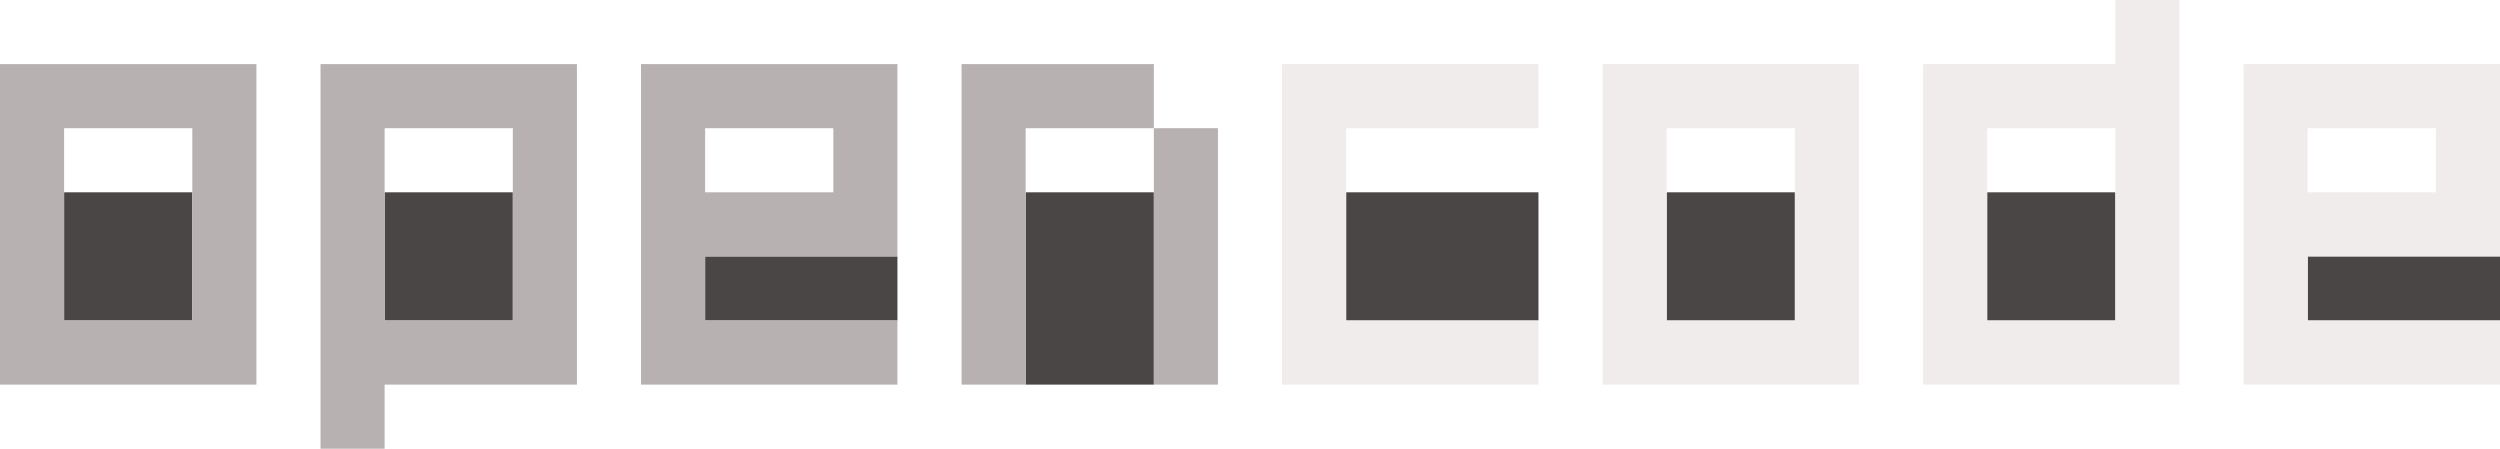
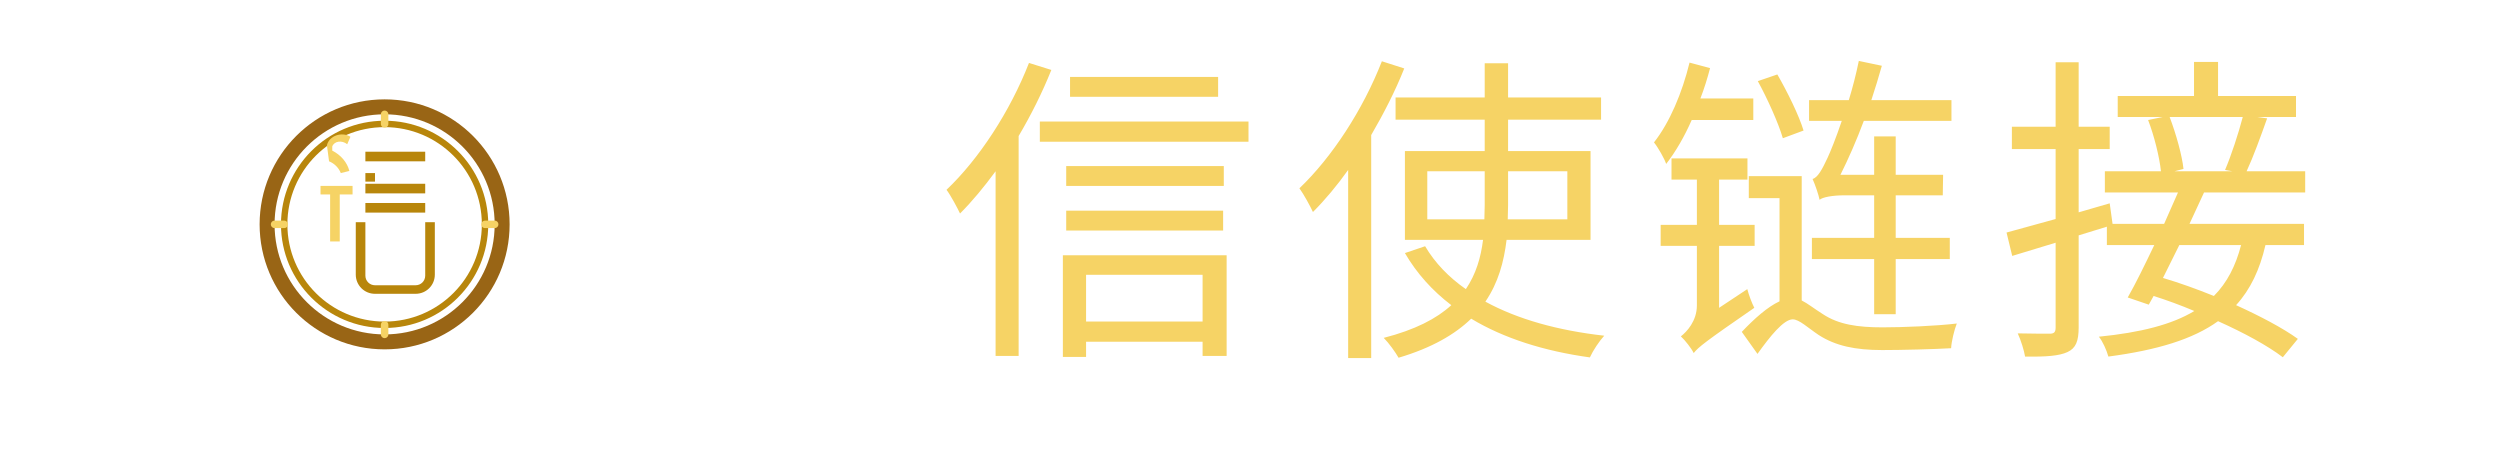
<svg xmlns="http://www.w3.org/2000/svg" width="234" height="42" viewBox="0 0 234 42" fill="none">
-   <path d="M18 30H6V18H18V30Z" fill="#4B4646" />
-   <path d="M18 12H6V30H18V12ZM24 36H0V6H24V36Z" fill="#B7B1B1" />
-   <path d="M48 30H36V18H48V30Z" fill="#4B4646" />
-   <path d="M36 30H48V12H36V30ZM54 36H36V42H30V6H54V36Z" fill="#B7B1B1" />
-   <path d="M84 24V30H66V24H84Z" fill="#4B4646" />
-   <path d="M84 24H66V30H84V36H60V6H84V24ZM66 18H78V12H66V18Z" fill="#B7B1B1" />
-   <path d="M108 36H96V18H108V36Z" fill="#4B4646" />
-   <path d="M108 12H96V36H90V6H108V12ZM114 36H108V12H114V36Z" fill="#B7B1B1" />
-   <path d="M144 30H126V18H144V30Z" fill="#4B4646" />
-   <path d="M144 12H126V30H144V36H120V6H144V12Z" fill="#F1ECEC" />
-   <path d="M168 30H156V18H168V30Z" fill="#4B4646" />
-   <path d="M168 12H156V30H168V12ZM174 36H150V6H174V36Z" fill="#F1ECEC" />
-   <path d="M198 30H186V18H198V30Z" fill="#4B4646" />
-   <path d="M198 12H186V30H198V12ZM204 36H180V6H198V0H204V36Z" fill="#F1ECEC" />
-   <path d="M234 24V30H216V24H234Z" fill="#4B4646" />
-   <path d="M216 12V18H228V12H216ZM234 24H216V30H234V36H210V6H234V24Z" fill="#F1ECEC" />
+   <g transform="translate(24 9)">
+     <circle cx="12" cy="12" r="11" fill="none" stroke="#996515" stroke-width="1.4" />
+     <circle cx="12" cy="12" r="9.4" fill="none" stroke="#B8860B" stroke-width="0.6" />
+     <g stroke="#F6D365" stroke-width="0.7" fill="none" stroke-linecap="round">
+       <path d="M12 2.6 v-0.9" />
+       <path d="M12 21.4 v0.9" />
+       <path d="M2.6 12 h-0.9" />
+       <path d="M21.4 12 h0.9" />
+     </g>
+     <g fill="#F6D365">
+       <path d="M6.6 4.6 c0.2 -0.9 1.4 -1.3 2.2 -0.8 l-0.3 0.7 c-0.5 -0.4 -1.2 -0.3 -1.4 0.2 l0 0.4 c0.8 0.4 1.4 1.1 1.6 1.9 l-0.8 0.2 c-0.2 -0.5 -0.6 -0.9 -1.1 -1.1 z" />
+       <path d="M6.0 8.4 h3.0 v0.8 h-1.2 v4.4 h-0.9 v-4.4 h-0.9 z" />
+     </g>
+     <g fill="#B8860B">
+       <path d="M10.2 5.2 h5.6 v0.9 h-5.6 z" />
+       <path d="M10.2 7.2 h0.9 v0.8 h-0.9 z" />
+       <path d="M10.2 8.2 h5.6 v0.9 h-5.6 z" />
+       <path d="M10.2 10.0 h5.6 v0.9 h-5.6 z" />
+       <path d="M10.2 11.8 v5.0 c0 0.5 0.4 0.9 0.9 0.9 h3.8 c0.5 0 0.9 -0.4 0.9 -0.9 v-5.0 h0.9 v4.9 c0 1.0 -0.8 1.8 -1.8 1.8 h-3.8 c-1.0 0 -1.8 -0.8 -1.8 -1.8 v-4.9 z" />
+     </g>
+   </g>
+   <text x="88" y="31" font-family="'TangKai','Kaiti SC','STKaiti','KaiTi',serif" font-size="30" letter-spacing="3" fill="#F6D365">信使链接</text>
</svg>
